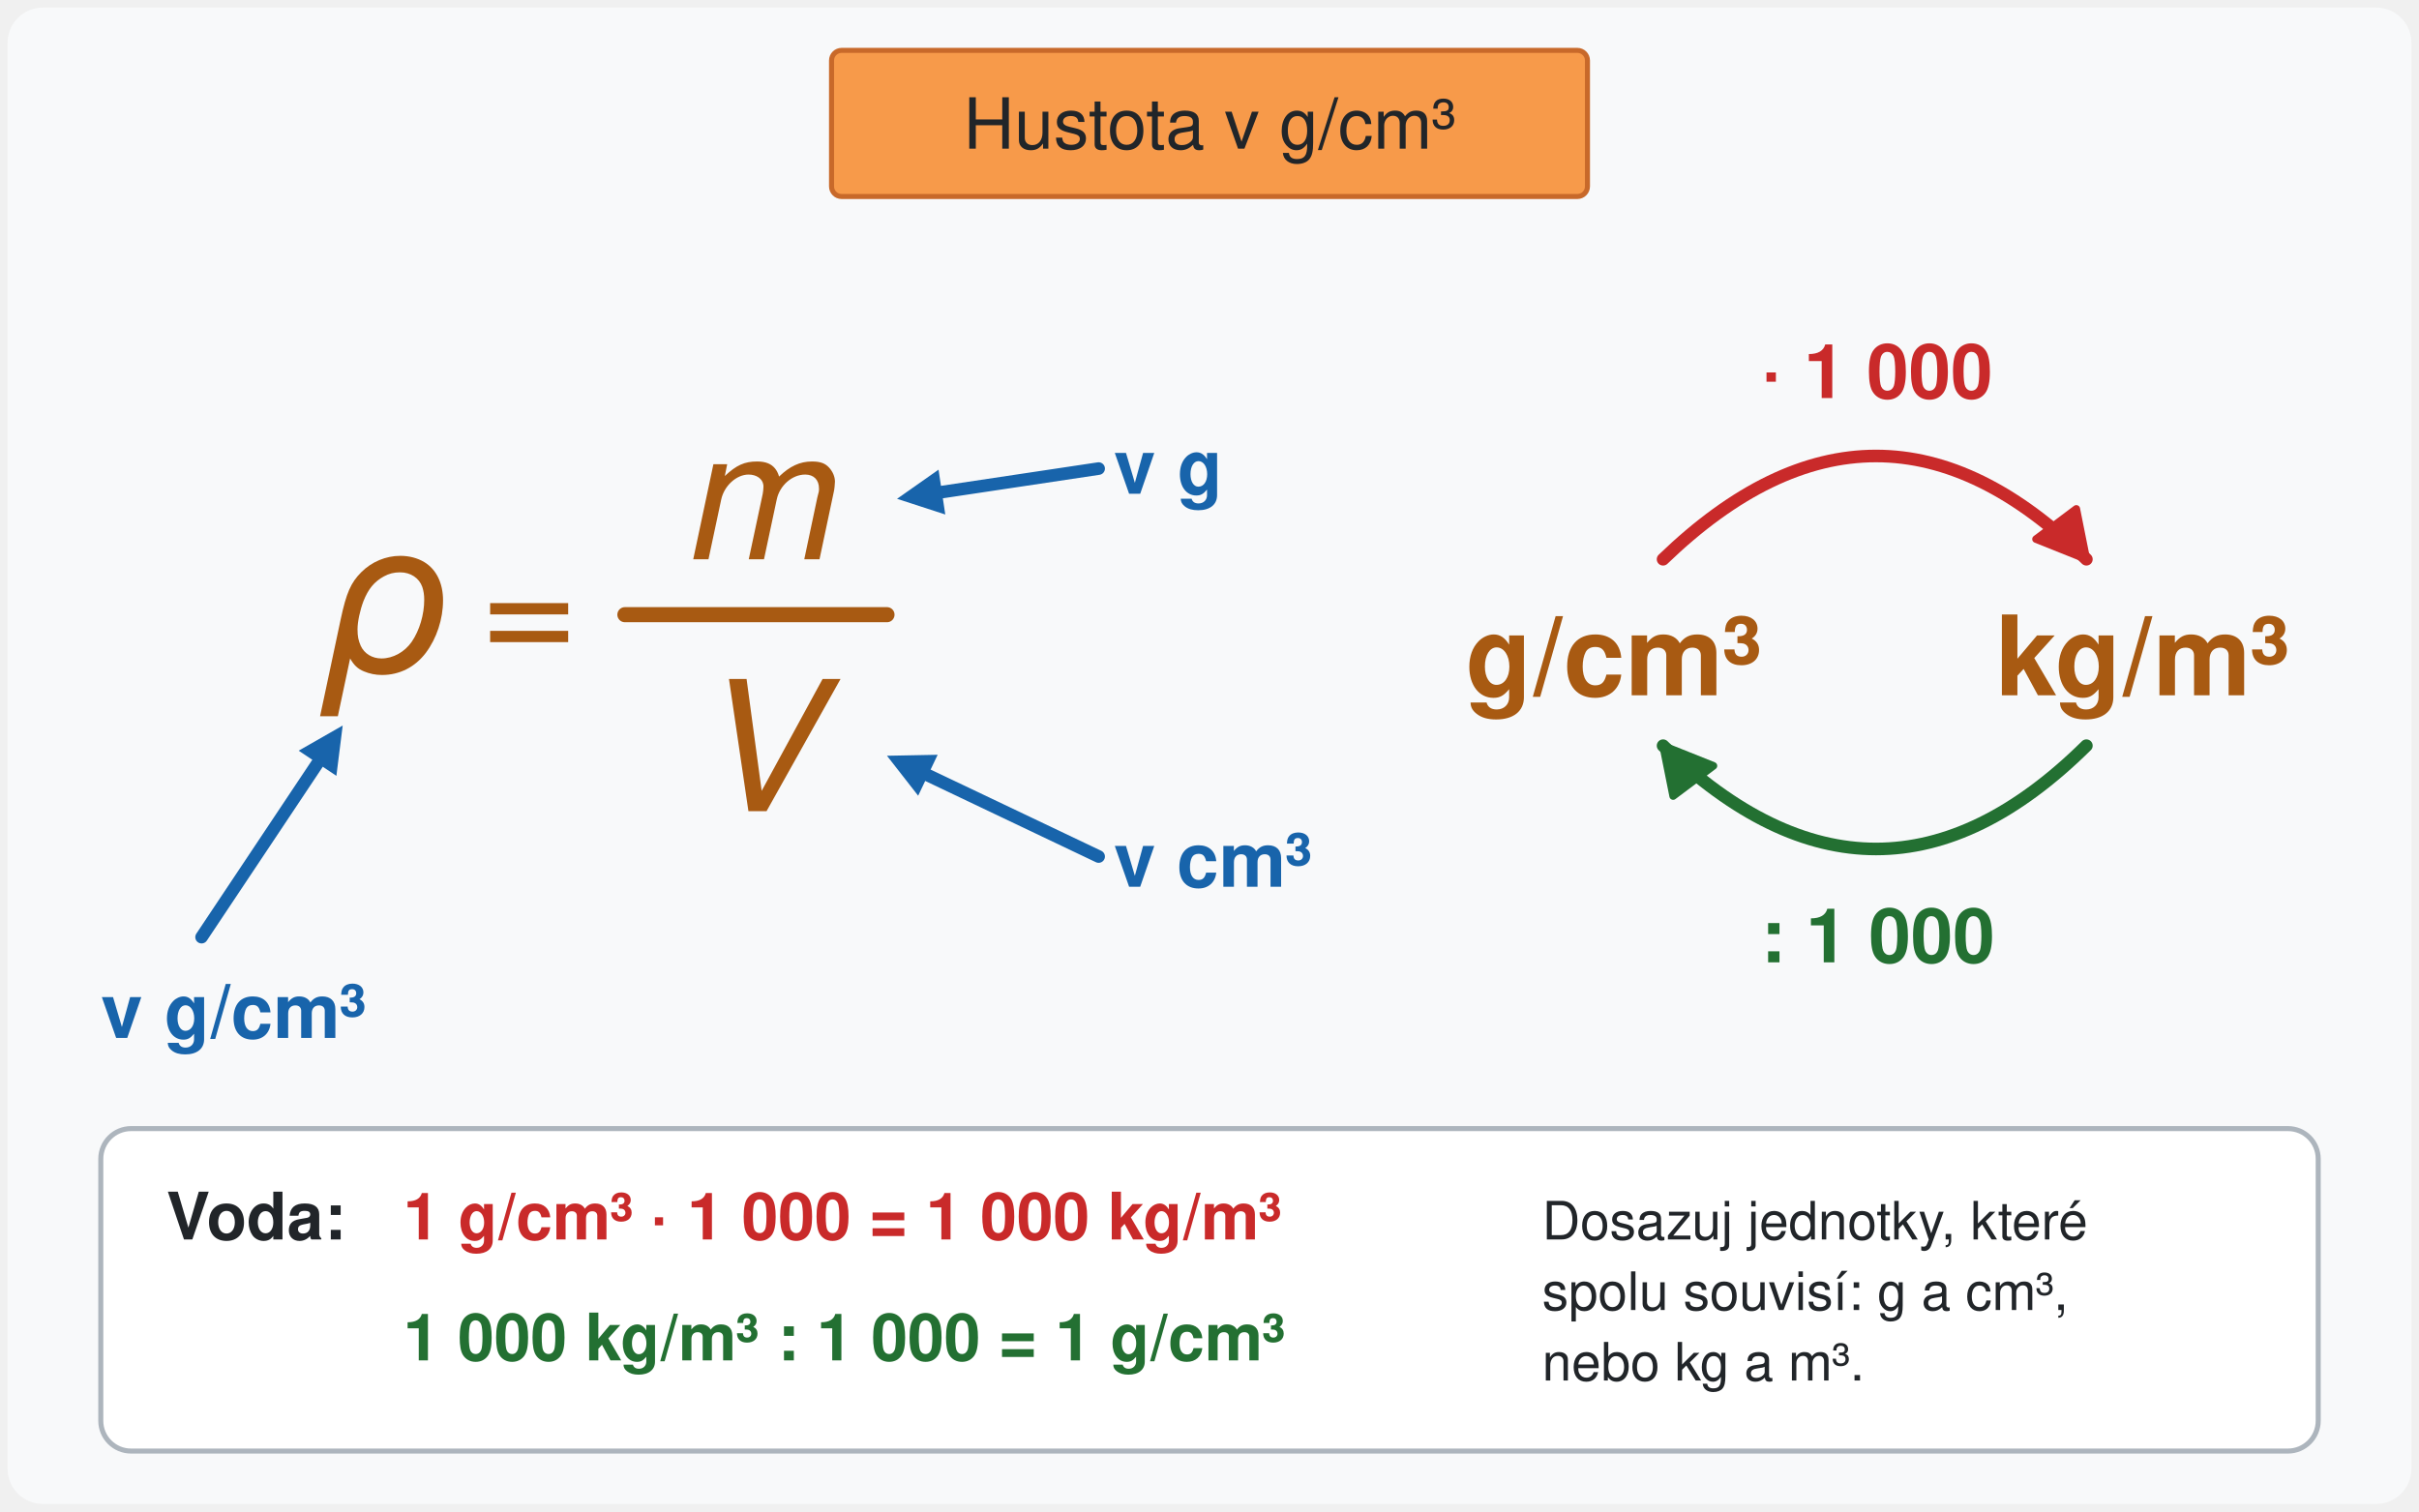
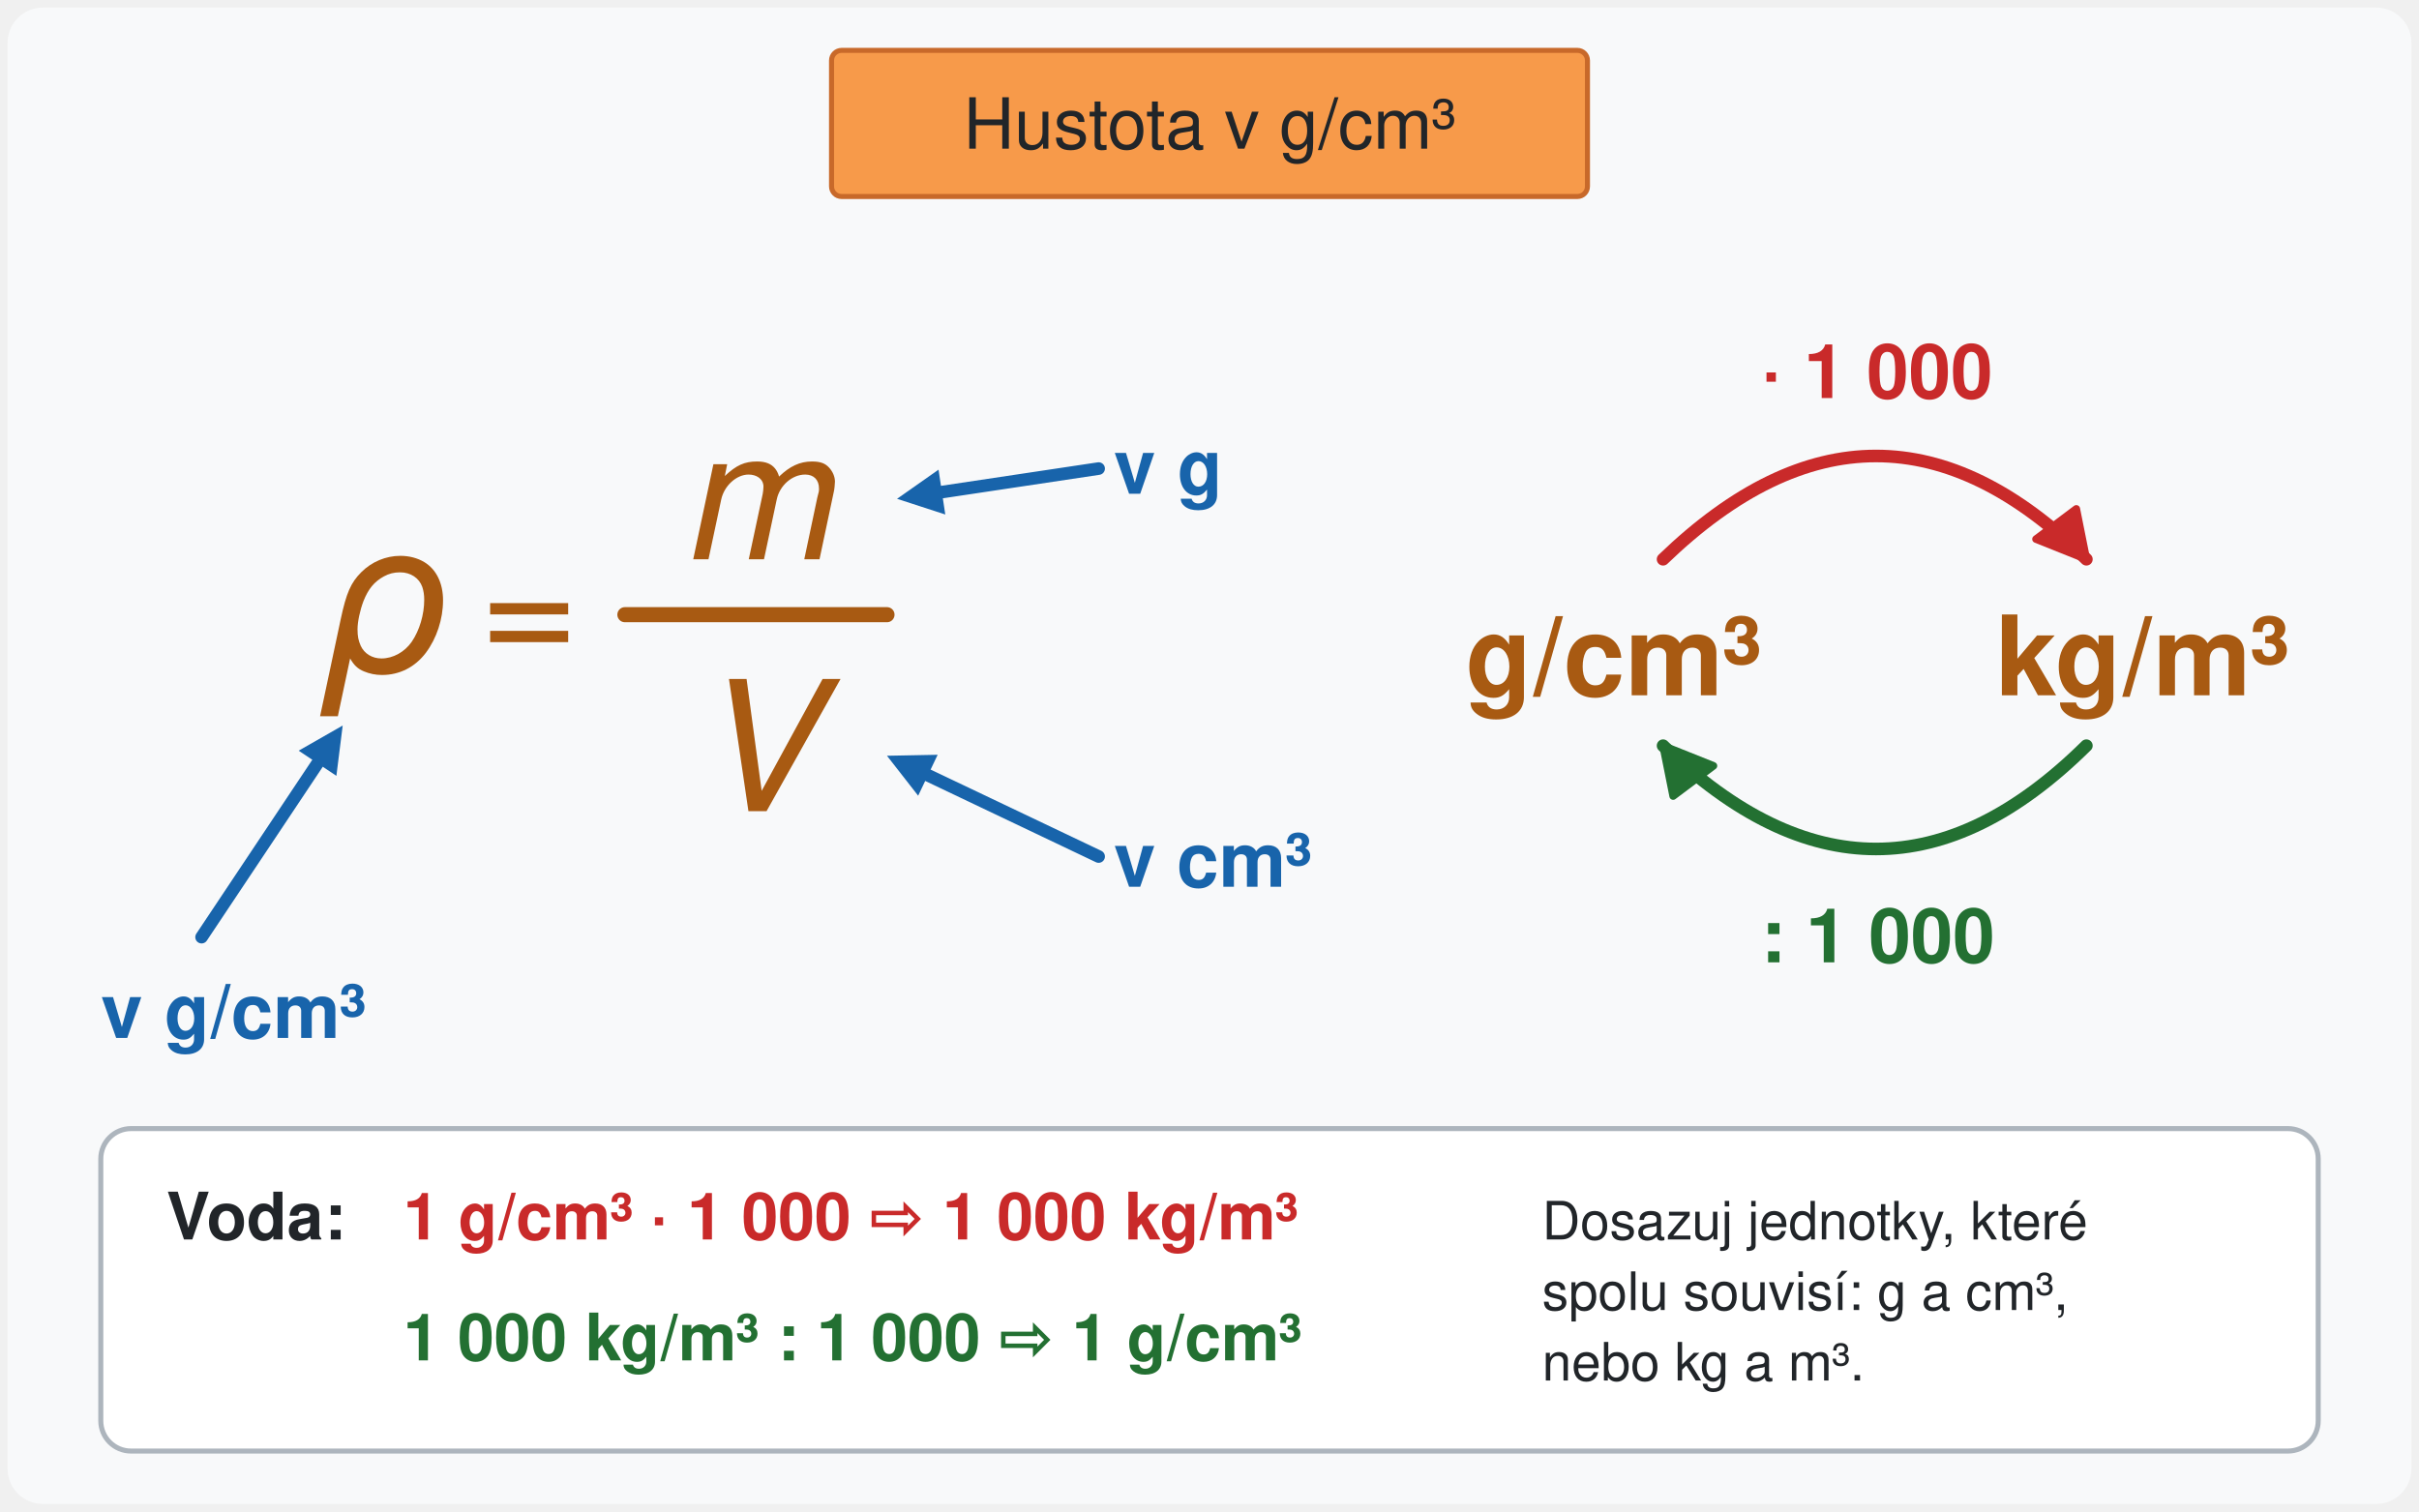
- <svg xmlns="http://www.w3.org/2000/svg" viewBox="0 0 960 600" font-family="'Segoe UI', Helvetica, Arial, sans-serif" role="img" aria-label="Hustota v gramech na centimetr krychlový: ρ = m lomeno V, hmotnost v gramech, objem v centimetrech krychlových, hustota v g/cm³. Převod: z g/cm³ na kg/m³ násobíme 1 000, zpět dělíme 1 000. Voda: 1 g/cm³ · 1 000 = 1 000 kg/m³ a 1 000 kg/m³ : 1 000 = 1 g/cm³. Dosazujeme jednotky, které spolu souvisí: g a cm³, nebo kg a m³.">
+ <svg xmlns="http://www.w3.org/2000/svg" viewBox="0 0 960 600" font-family="'Segoe UI', Helvetica, Arial, sans-serif" role="img" aria-label="Hustota v gramech na centimetr krychlový: ρ = m lomeno V, hmotnost v gramech, objem v centimetrech krychlových, hustota v g/cm³. Převod: z g/cm³ na kg/m³ násobíme 1 000, zpět dělíme 1 000. Voda: 1 g/cm³ po vynásobení 1 000 je 1 000 kg/m³ a 1 000 kg/m³ po vydělení 1 000 je 1 g/cm³. Dosazujeme jednotky, které spolu souvisí: g a cm³, nebo kg a m³.">
  <style>
/* Předloha: PDF Hustota — ručně psané „Výpočet hustoty“ s šipkami „v g“, „v cm³“, „v g/cm³“ a vedle oranžové obloučky
   g/cm³ → kg/m³ „· 1000“ a zpět „: 1000“; text 1 g/cm³ = 1 000 kg/m³. Překresleno, ne kopie. Příklad s vodou z výkladu (voda 1 000 kg/m³).
   Cyklus 8 s: 0–45 % zvýrazněn převod · 1 000 a jeho příklad, 50–95 % převod : 1 000. Bez animace = obojí plně viditelné. */
@keyframes nah { 0%, 45% { opacity: 1; } 50%, 95% { opacity: 0.25; } 100% { opacity: 1; } }
@keyframes dol { 0%, 45% { opacity: 0.25; } 50%, 95% { opacity: 1; } 100% { opacity: 0.25; } }
.nah { animation: nah 8s linear infinite; } .dol { animation: dol 8s linear infinite; }
@media (prefers-reduced-motion: reduce) { .nah, .dol { animation: none; } }
</style>
  <rect x="3" y="3" width="954" height="594" rx="14" fill="#f8f9fa" />
  <rect x="330" y="20" width="300" height="58" rx="4" fill="#f79a4a" stroke="#c8692a" stroke-width="2" />
  <text x="480" y="59" font-size="28" fill="#212529" text-anchor="middle">Hustota v g/cm³</text>
  <text x="150" y="266" font-size="84" fill="#a85a12" text-anchor="middle" font-style="italic">ρ</text>
  <text x="210" y="262" font-size="64" fill="#a85a12" text-anchor="middle">=</text>
  <text x="300" y="222" font-size="72" fill="#a85a12" text-anchor="middle" font-style="italic">m</text>
  <path d="M248 244H352" stroke="#a85a12" stroke-width="6" stroke-linecap="round" />
  <text x="300" y="322" font-size="72" fill="#a85a12" text-anchor="middle" font-style="italic">V</text>
  <path d="M436 186L373.8 195.33" stroke="#1864ab" stroke-width="5" stroke-linecap="round" />
  <path d="M356 198L372.47 186.43L375.14 204.23Z" fill="#1864ab" />
  <text x="442" y="196" font-size="30" fill="#1864ab" font-weight="bold">v g</text>
  <path d="M436 340L368.25 307.74" stroke="#1864ab" stroke-width="5" stroke-linecap="round" />
  <path d="M352 300L372.12 299.61L364.38 315.86Z" fill="#1864ab" />
  <text x="442" y="352" font-size="30" fill="#1864ab" font-weight="bold">v cm³</text>
  <path d="M80 372L126.02 302.98" stroke="#1864ab" stroke-width="5" stroke-linecap="round" />
  <path d="M136 288L133.5 307.97L118.53 297.98Z" fill="#1864ab" />
  <text x="40" y="412" font-size="30" fill="#1864ab" font-weight="bold">v g/cm³</text>
  <text x="640" y="276" font-size="44" font-weight="bold" fill="#a85a12" text-anchor="middle">g/cm³</text>
  <text x="850" y="276" font-size="44" font-weight="bold" fill="#a85a12" text-anchor="middle">kg/m³</text>
  <g class="nah">
    <path d="M660 222Q745 140 828 222" fill="none" stroke="#c92a2a" stroke-width="5" stroke-linecap="round" />
    <path d="M828 222L808 214L824 202Z" fill="#c92a2a" stroke="#c92a2a" stroke-width="3" stroke-linejoin="round" />
    <text x="745" y="158" font-size="30" fill="#c92a2a" text-anchor="middle" font-weight="bold">· 1 000</text>
  </g>
  <g class="dol">
    <path d="M828 296Q745 378 660 296" fill="none" stroke="#237032" stroke-width="5" stroke-linecap="round" />
    <path d="M660 296L680 304L664 316Z" fill="#237032" stroke="#237032" stroke-width="3" stroke-linejoin="round" />
    <text x="745" y="382" font-size="30" fill="#237032" text-anchor="middle" font-weight="bold">: 1 000</text>
  </g>
  <rect x="40" y="448" width="880" height="128" rx="12" fill="#fff" stroke="#adb5bd" stroke-width="2" />
  <text x="66" y="492" font-size="26" fill="#212529" font-weight="bold">Voda:</text>
  <g class="nah">
-     <text x="160" y="492" font-size="26" fill="#c92a2a" font-weight="bold">1 g/cm³ · 1 000 = 1 000 kg/m³</text>
+     <text x="160" y="492" font-size="26" fill="#c92a2a" font-weight="bold">1 g/cm³ · 1 000 ⇨ 1 000 kg/m³</text>
  </g>
  <g class="dol">
-     <text x="160" y="540" font-size="26" fill="#237032" font-weight="bold">1 000 kg/m³ : 1 000 = 1 g/cm³</text>
+     <text x="160" y="540" font-size="26" fill="#237032" font-weight="bold">1 000 kg/m³ : 1 000 ⇨ 1 g/cm³</text>
  </g>
  <text x="612" y="492" font-size="21" fill="#212529">Dosazuj jednotky, které</text>
  <text x="612" y="520" font-size="21" fill="#212529">spolu souvisí: g a cm³,</text>
  <text x="612" y="548" font-size="21" fill="#212529">nebo kg a m³.</text>
</svg>
